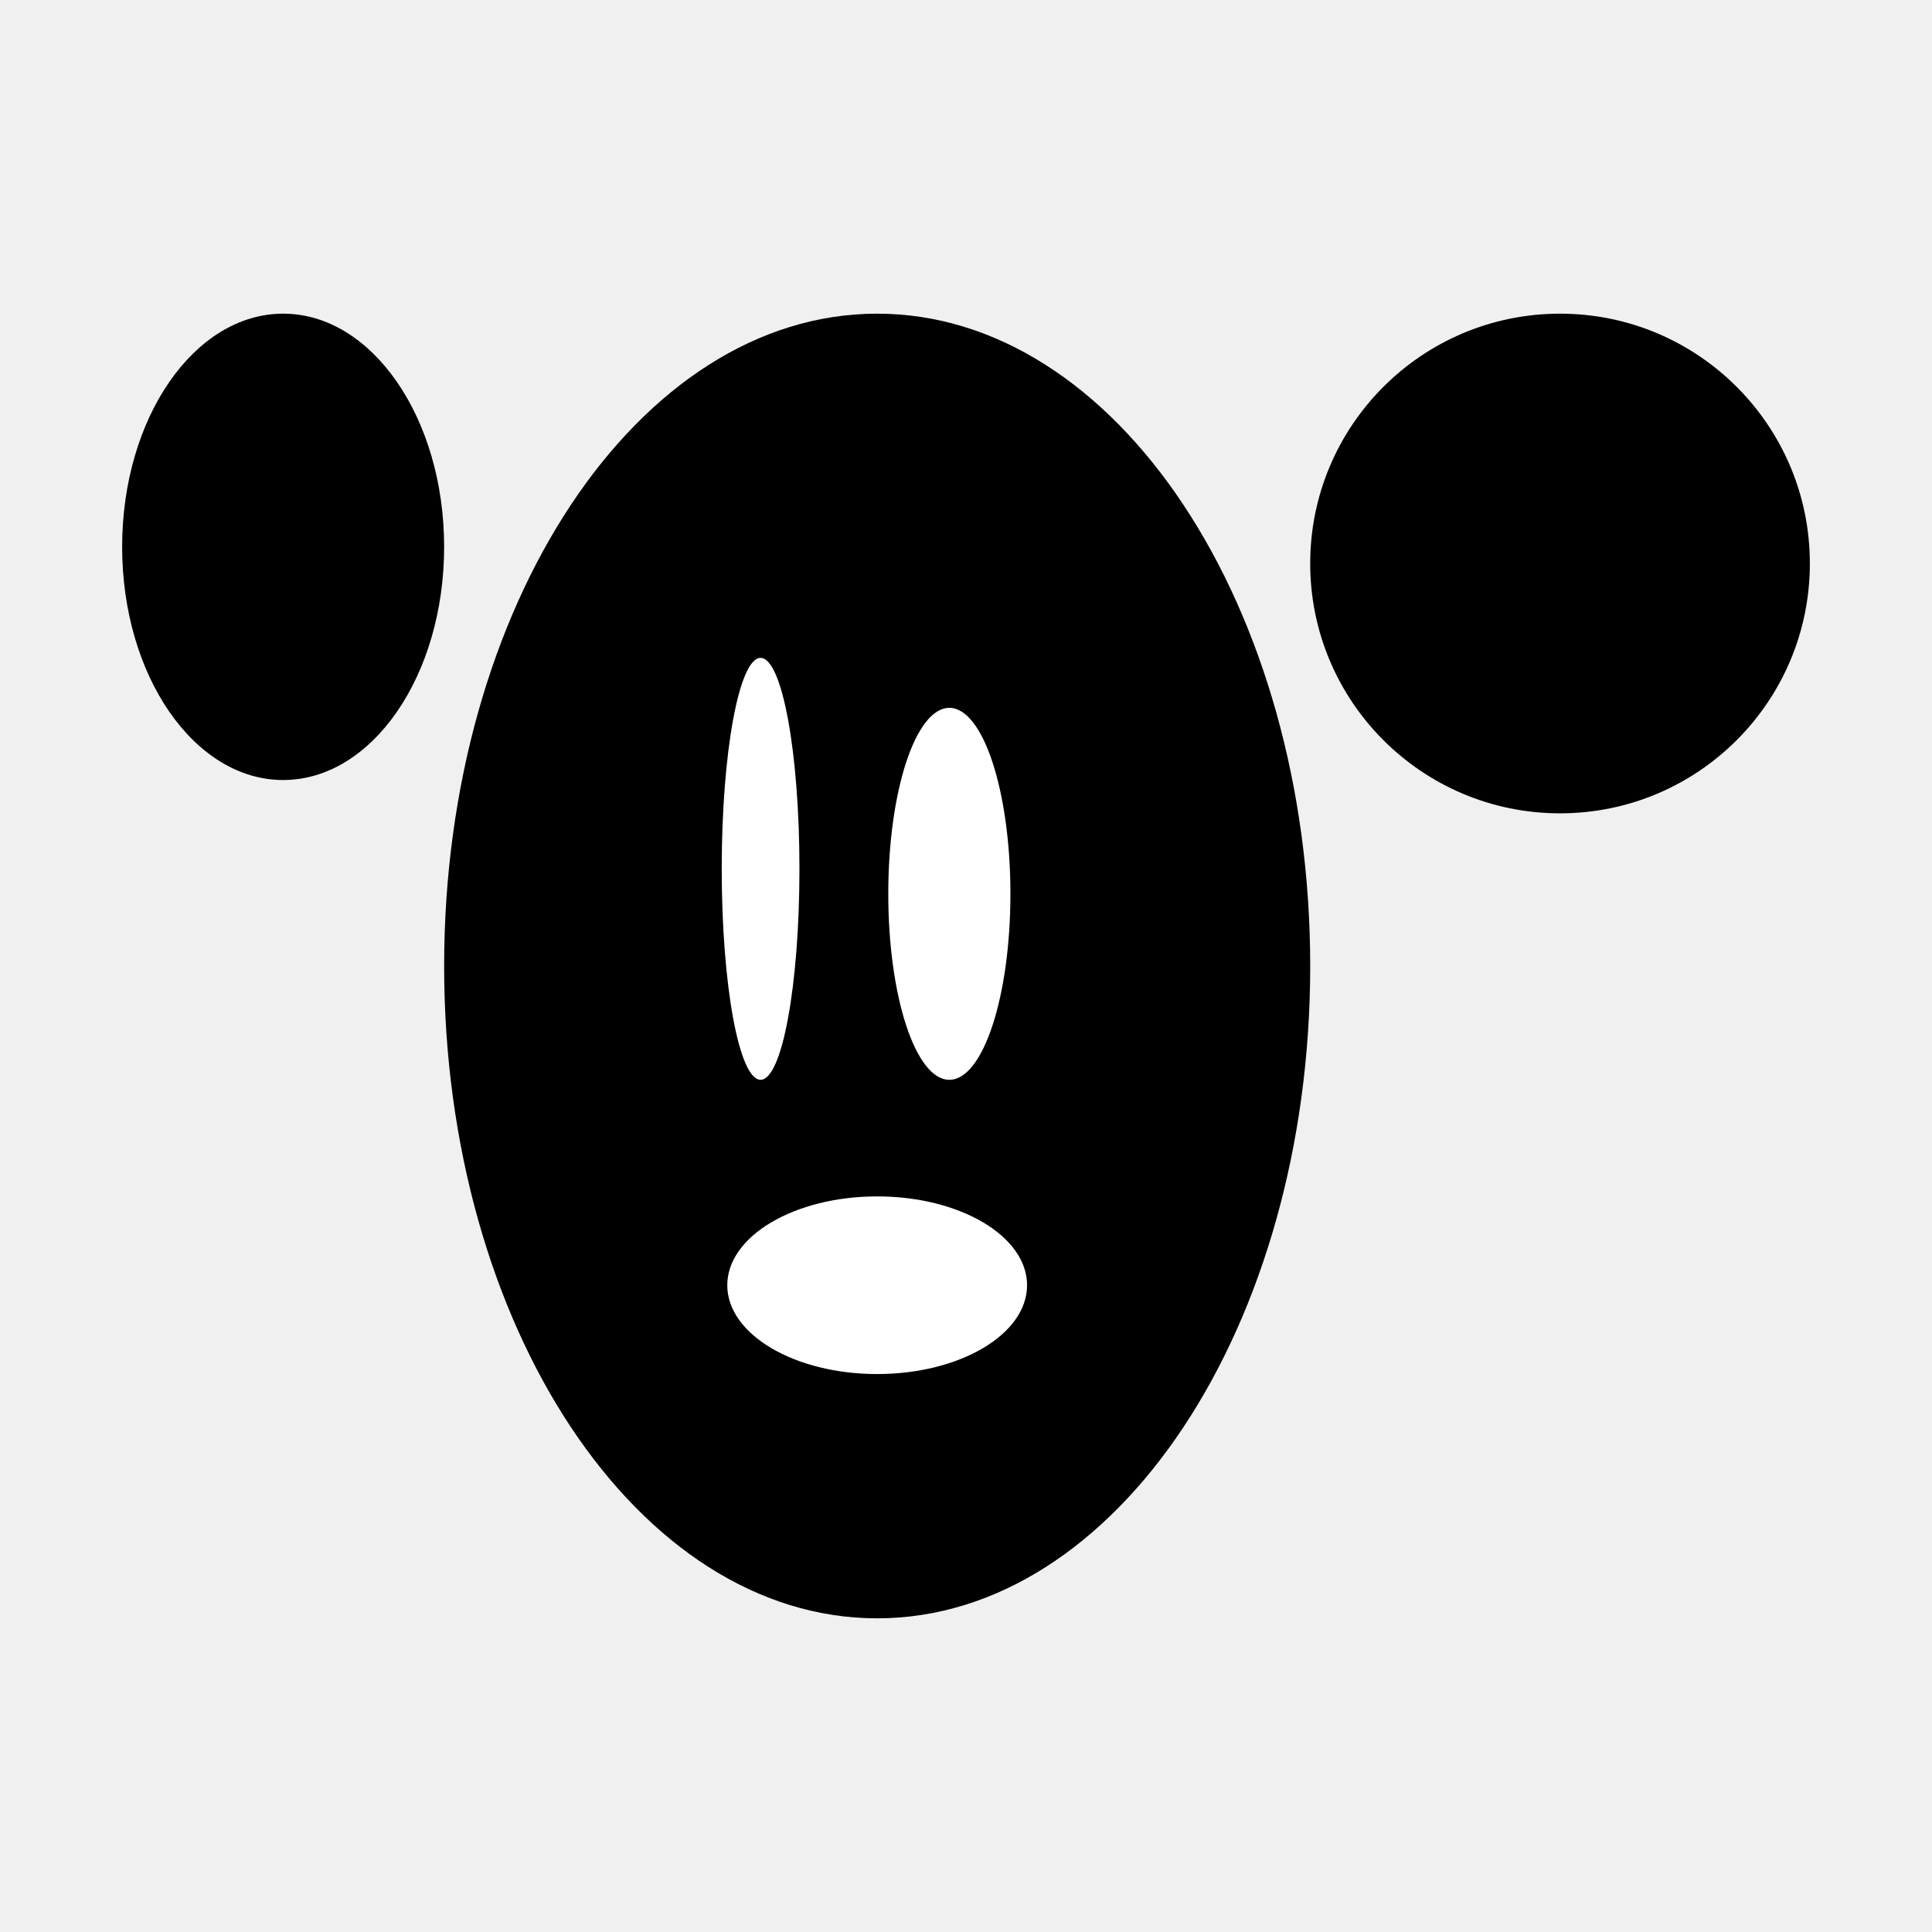
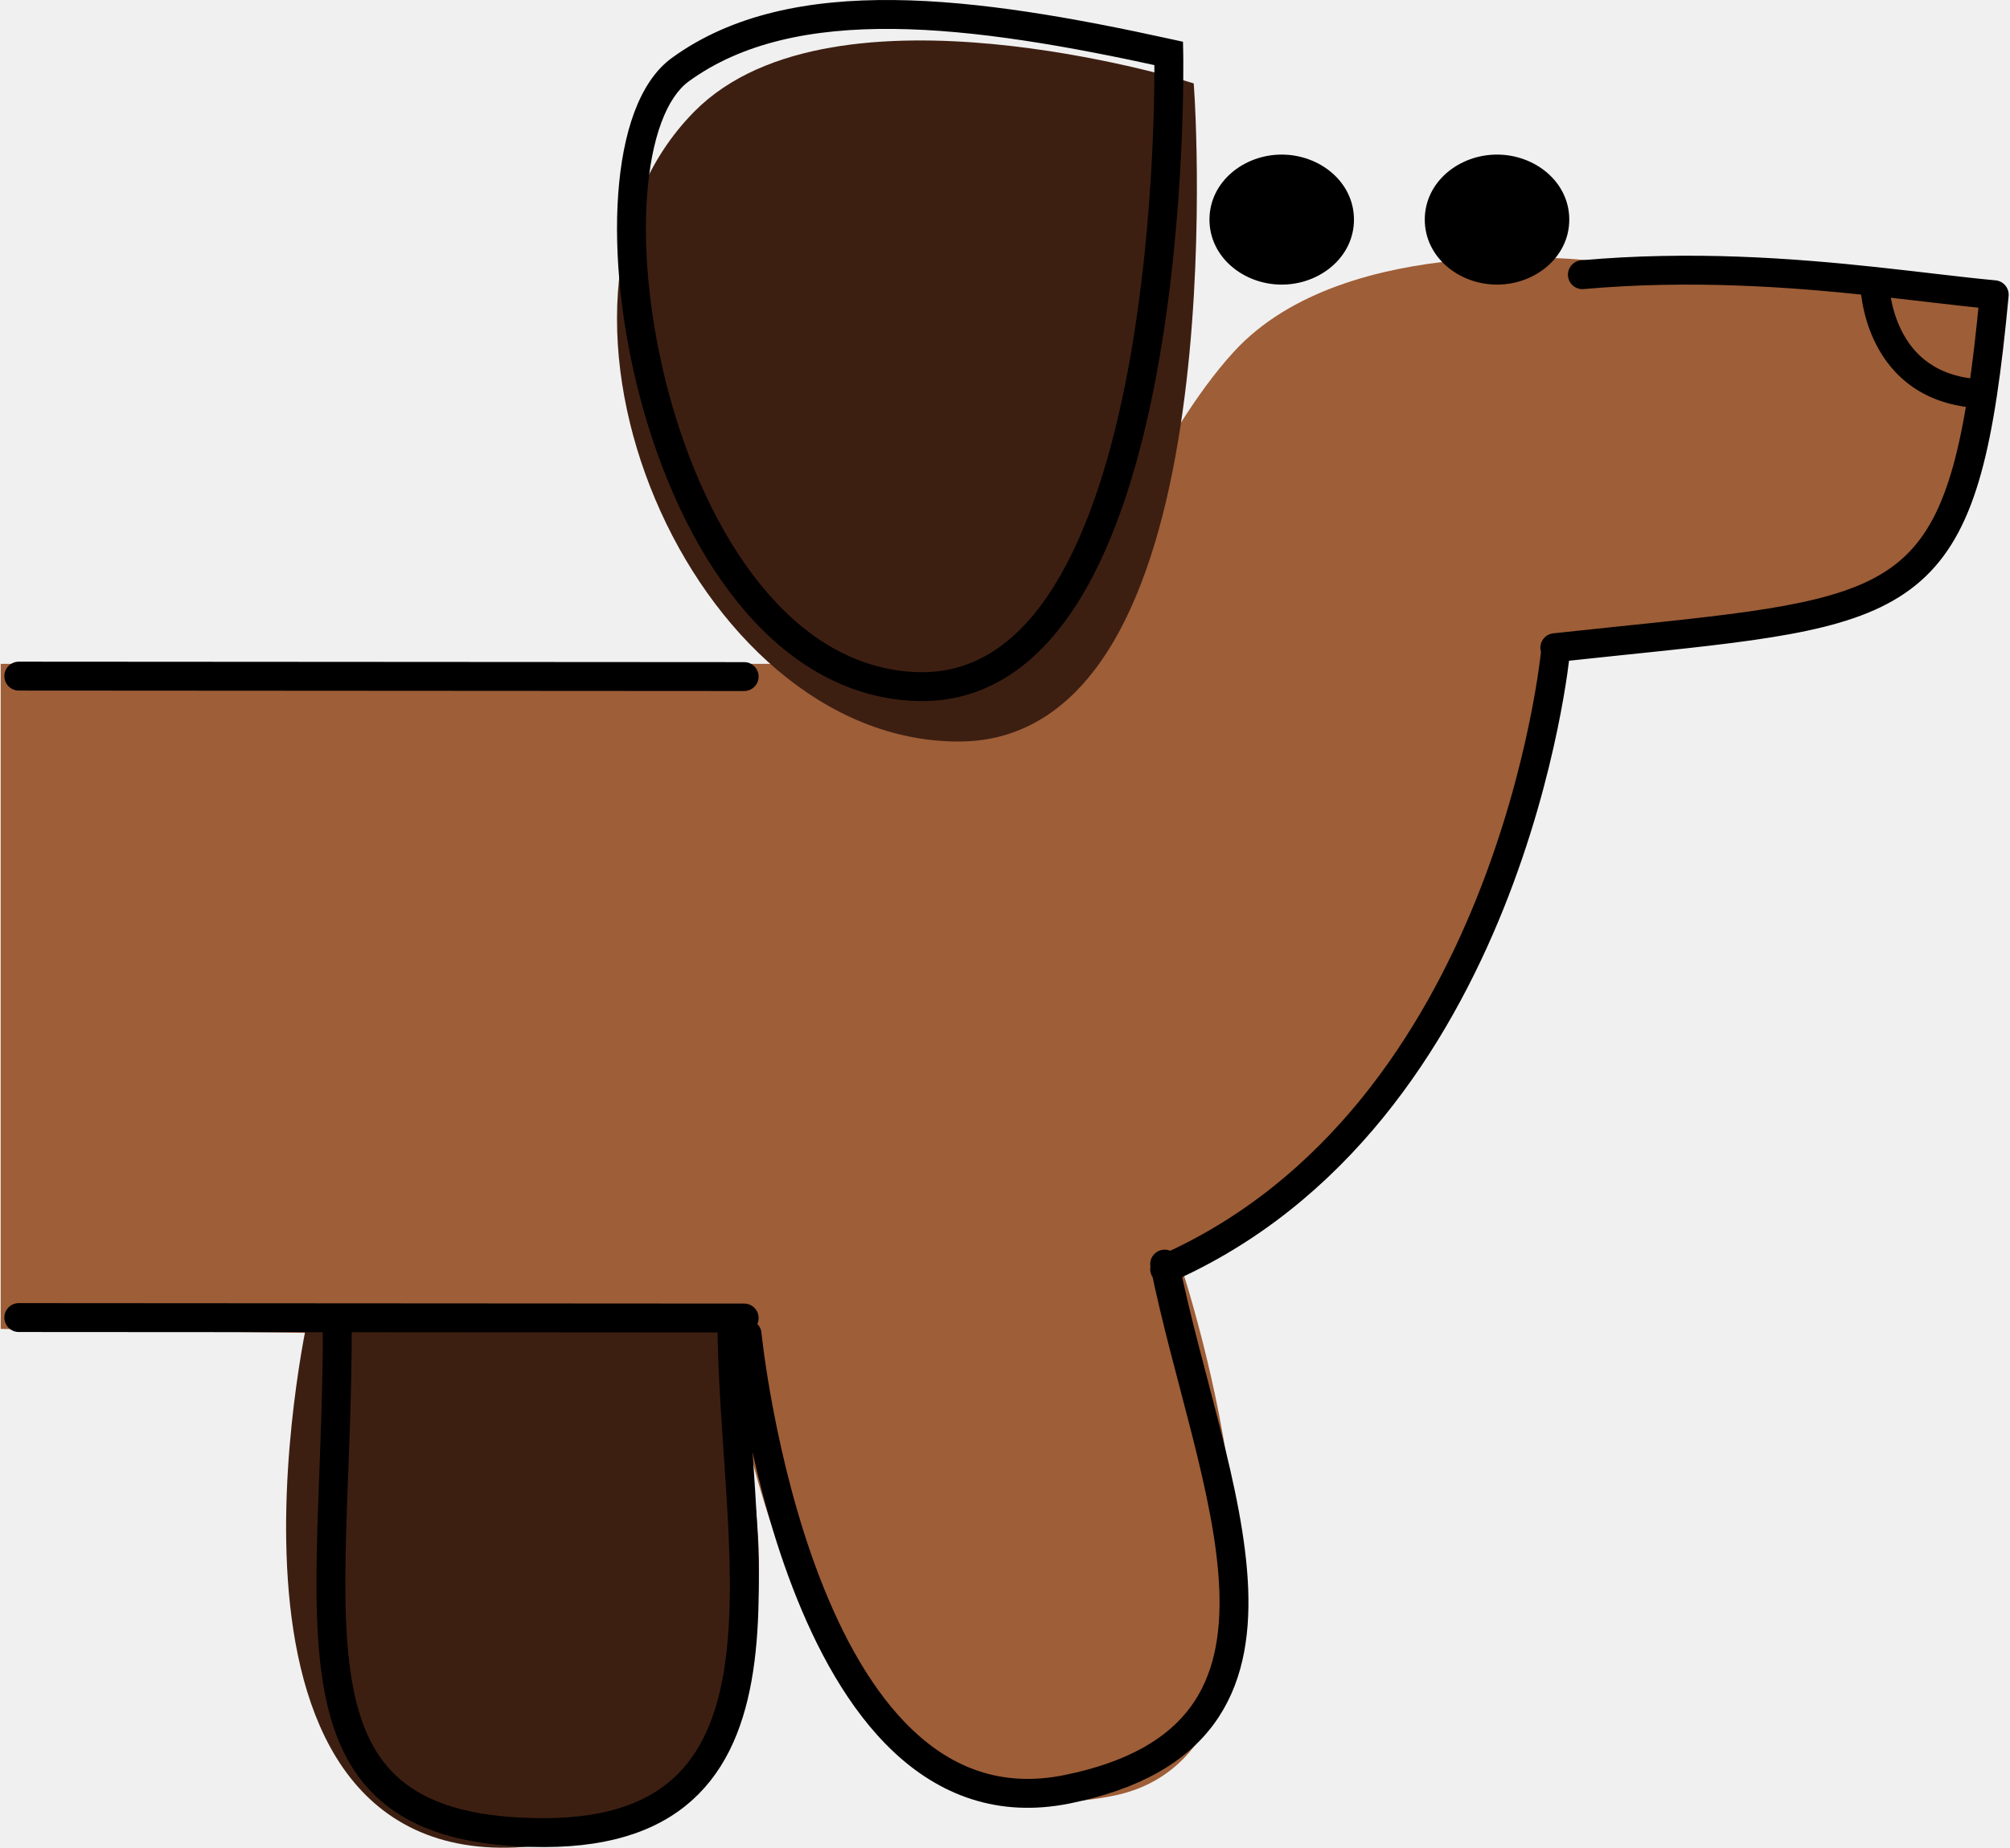
- <svg xmlns="http://www.w3.org/2000/svg" version="1.1" id="Capa_1" x="0px" y="0px" viewBox="0 0 348 348" style="enable-background:new 0 0 348 348;" xml:space="preserve">
-   <style type="text/css">
- 	.st0{fill:#FFFFFF;}
- </style>
-   <g>
-     <g>
-       <ellipse cx="158" cy="174" rx="78" ry="117.5" />
-     </g>
-     <g>
-       <ellipse cx="51" cy="98.5" rx="29" ry="42" />
-     </g>
-     <g>
-       <circle cx="281" cy="101.5" r="45" />
-     </g>
-     <ellipse class="st0" cx="158" cy="231.5" rx="27" ry="16" />
-     <ellipse class="st0" cx="137" cy="156.5" rx="7" ry="38" />
-     <ellipse class="st0" cx="171" cy="161" rx="11" ry="33.5" />
-   </g>
+ <svg xmlns="http://www.w3.org/2000/svg" width="1391" height="1279" viewBox="0 0 1391 1279" fill="none">
+   <path d="M541 469.5H10.5V910L512.5 916.5C512.5 916.5 550 1279 769.5 1233C916 1202.3 807.5 878.5 807.5 878.5C807.5 878.5 911.482 809.018 960.5 747.5C1027.19 663.8 1078 443.5 1078 443.5C1078 443.5 1292.5 416 1305.5 398.5C1356.52 362.358 1374 205 1374 205L1101.5 190.5C1101.5 190.5 934.525 169.849 861 250.5C810.453 305.945 769.5 407.5 769.5 407.5C769.5 407.5 728.255 500.593 674 514.5C620.885 528.114 541 469.5 541 469.5Z" fill="#9E5E37" stroke="#9E5E37" stroke-width="20" stroke-linecap="round" />
+   <path d="M483.397 914H222.897C222.897 914 138.397 1295.5 371.897 1267.5C605.398 1239.5 483.397 914 483.397 914Z" fill="#3D1F12" stroke="#3D1F12" stroke-width="20" stroke-linecap="round" />
+   <path d="M816.587 65.274C816.587 65.274 578.041 -7.274 487.587 84.274C362.741 210.63 486.962 504.691 664.587 503.274C845.638 501.829 816.587 65.274 816.587 65.274Z" fill="#3D1F12" stroke="#3D1F12" stroke-width="20" stroke-linecap="round" />
+   <path d="M13 912L514.997 912.314" stroke="black" stroke-width="20" stroke-linecap="round" />
+   <path d="M13 468L514.997 468.314" stroke="black" stroke-width="20" stroke-linecap="round" />
+   <path d="M233.409 915.024C234.114 1125.12 188.337 1268.65 376.693 1268.5C565.049 1268.35 506.453 1068.38 506.5 912" stroke="black" stroke-width="20" />
+   <path d="M526.951 922.514C526.407 917.018 521.51 913.004 516.014 913.549C510.518 914.093 506.504 918.99 507.049 924.486L526.951 922.514ZM738.5 1238.5L740.488 1248.3L738.5 1238.5ZM815.802 873.022C814.71 867.609 809.436 864.106 804.022 865.198C798.608 866.29 795.105 871.564 796.197 876.978L815.802 873.022ZM632.843 475.175L633.297 465.185L633.297 465.185L632.843 475.175ZM808.834 36.973L818.832 36.774L818.675 28.898L810.982 27.207L808.834 36.973ZM470.843 48.175L476.718 56.267L470.843 48.175ZM452.887 273.675L462.55 271.1L462.55 271.1L452.887 273.675ZM1094.19 180.173C1088.69 180.662 1084.63 185.518 1085.12 191.019C1085.61 196.521 1090.46 200.583 1095.97 200.094L1094.19 180.173ZM1379.17 213.958C1384.67 214.462 1389.53 210.411 1390.04 204.911C1390.54 199.411 1386.49 194.545 1380.99 194.042L1379.17 213.958ZM1390.04 204.935C1390.55 199.436 1386.51 194.561 1381.01 194.045C1375.51 193.529 1370.64 197.568 1370.12 203.067L1390.04 204.935ZM1074.92 438.391C1069.43 438.986 1065.46 443.92 1066.06 449.411C1066.65 454.901 1071.59 458.87 1077.08 458.274L1074.92 438.391ZM1370.48 282.56C1376 282.571 1380.49 278.103 1380.5 272.58C1380.51 267.058 1376.04 262.571 1370.52 262.56L1370.48 282.56ZM1086.46 451.944C1086.98 446.446 1082.94 441.567 1077.44 441.046C1071.95 440.525 1067.07 444.56 1066.55 450.058L1086.46 451.944ZM801.977 869.346C796.921 871.569 794.624 877.469 796.846 882.525C799.069 887.581 804.969 889.878 810.025 887.655L801.977 869.346ZM517 923.5C507.049 924.486 507.049 924.49 507.05 924.495C507.05 924.499 507.051 924.506 507.051 924.513C507.053 924.527 507.055 924.547 507.057 924.571C507.062 924.621 507.07 924.692 507.079 924.784C507.098 924.968 507.126 925.235 507.164 925.583C507.239 926.279 507.352 927.298 507.506 928.617C507.815 931.255 508.29 935.094 508.961 939.954C510.301 949.67 512.422 963.476 515.555 979.913C521.812 1012.74 532.148 1056.29 548.466 1098.78C564.724 1141.11 587.25 1183.28 618.346 1212.53C649.85 1242.16 690.209 1258.5 740.488 1248.3L736.512 1228.7C693.526 1237.42 659.564 1223.84 632.049 1197.96C604.128 1171.7 582.936 1132.75 567.136 1091.61C551.395 1050.62 541.331 1008.32 535.202 976.168C532.142 960.117 530.074 946.653 528.773 937.221C528.123 932.506 527.665 928.802 527.37 926.29C527.223 925.034 527.117 924.076 527.048 923.439C527.014 923.121 526.989 922.882 526.973 922.727C526.965 922.65 526.959 922.593 526.956 922.557C526.954 922.539 526.953 922.527 526.952 922.519C526.951 922.516 526.951 922.514 526.951 922.513C526.951 922.513 526.951 922.514 517 923.5ZM796.197 876.978C803.993 915.616 815.45 955.712 825.038 993.599C834.721 1031.86 842.562 1068.07 843.805 1100.43C845.047 1132.73 839.661 1160.03 824.022 1181.39C808.457 1202.64 781.576 1219.56 736.512 1228.7L740.488 1248.3C788.69 1238.52 820.745 1219.71 840.157 1193.2C859.494 1166.8 865.124 1134.34 863.791 1099.66C862.459 1065.03 854.133 1027.05 844.427 988.692C834.626 949.965 823.471 911.031 815.802 873.022L796.197 876.978ZM632.388 485.165C683.558 487.493 720.591 457.966 746.847 415.516C772.974 373.275 789.475 316.815 799.999 261.085C810.557 205.174 815.256 149.117 817.323 107.117C818.358 86.097 818.736 68.55 818.855 56.244C818.914 50.09 818.909 45.243 818.888 41.925C818.878 40.266 818.864 38.989 818.853 38.122C818.847 37.688 818.842 37.356 818.838 37.13C818.836 37.017 818.835 36.931 818.834 36.871C818.833 36.842 818.833 36.819 818.832 36.802C818.832 36.794 818.832 36.787 818.832 36.783C818.832 36.778 818.832 36.774 808.834 36.973C798.836 37.172 798.836 37.172 798.836 37.173C798.836 37.176 798.836 37.179 798.836 37.185C798.836 37.196 798.836 37.213 798.837 37.237C798.838 37.286 798.839 37.361 798.841 37.463C798.844 37.667 798.849 37.976 798.854 38.387C798.865 39.209 798.879 40.438 798.889 42.048C798.908 45.268 798.914 50.009 798.855 56.051C798.739 68.136 798.367 85.416 797.348 106.134C795.306 147.612 790.674 202.682 780.346 257.374C769.984 312.247 754.043 365.862 729.838 404.995C705.762 443.92 674.573 467.064 633.297 465.185L632.388 485.165ZM476.718 56.267C513.526 29.54 561.684 19.436 618.362 20.024C675.026 20.613 739.06 31.867 806.686 46.74L810.982 27.207C743.116 12.281 677.404 0.636 618.57 0.025C559.751 -0.586 506.659 9.81 464.967 40.083L476.718 56.267ZM464.967 40.083C453.181 48.641 444.707 62.178 438.824 78.113C432.907 94.141 429.317 113.375 427.818 134.404C424.818 176.47 430.096 226.989 443.224 276.25L462.55 271.1C449.902 223.642 444.948 175.358 447.767 135.827C449.177 116.058 452.508 98.795 457.586 85.04C462.7 71.19 469.296 61.656 476.718 56.267L464.967 40.083ZM443.224 276.25C456.914 327.616 479.334 378.342 510.554 416.978C541.83 455.683 582.526 482.895 632.388 485.165L633.297 465.185C590.844 463.253 555.011 440.174 526.111 404.408C497.155 368.575 475.756 320.651 462.55 271.1L443.224 276.25ZM917 152C917 164.595 904.865 177 887 177V197C913.318 197 937 178.065 937 152H917ZM887 177C869.135 177 857 164.595 857 152H837C837 178.065 860.682 197 887 197V177ZM857 152C857 139.405 869.135 127 887 127V107C860.682 107 837 125.935 837 152H857ZM887 127C904.865 127 917 139.405 917 152H937C937 125.935 913.318 107 887 107V127ZM1066 152C1066 164.595 1053.86 177 1036 177V197C1062.32 197 1086 178.065 1086 152H1066ZM1036 177C1018.14 177 1006 164.595 1006 152H986C986 178.065 1009.68 197 1036 197V177ZM1006 152C1006 139.405 1018.14 127 1036 127V107C1009.68 107 986 125.935 986 152H1006ZM1036 127C1053.86 127 1066 139.405 1066 152H1086C1086 125.935 1062.32 107 1036 107V127ZM1095.97 200.094C1170.27 193.483 1239.09 198.618 1296.2 204.741L1298.34 184.855C1240.75 178.681 1170.42 173.39 1094.19 180.173L1095.97 200.094ZM1296.2 204.741C1327.51 208.097 1356.01 211.839 1379.17 213.958L1380.99 194.042C1357.9 191.929 1330.46 188.299 1298.34 184.855L1296.2 204.741ZM1370.12 203.067C1367.71 228.757 1365.14 251.295 1362.13 271.129L1381.9 274.129C1384.99 253.779 1387.61 230.83 1390.04 204.935L1370.12 203.067ZM1362.13 271.129C1356.15 310.549 1348.54 338.598 1337.6 359.166C1326.86 379.335 1312.75 392.605 1292.85 402.228C1272.51 412.057 1245.9 418.197 1209.97 423.323C1174.04 428.448 1130.03 432.416 1074.92 438.391L1077.08 458.274C1131.63 452.36 1176.42 448.31 1212.79 443.123C1249.15 437.937 1278.31 431.47 1301.55 420.235C1325.22 408.794 1342.49 392.541 1355.25 368.564C1367.8 344.985 1375.82 314.265 1381.9 274.129L1362.13 271.129ZM1297.27 194.715C1287.27 194.72 1287.27 194.72 1287.27 194.72C1287.27 194.72 1287.27 194.72 1287.27 194.721C1287.27 194.721 1287.27 194.721 1287.27 194.721C1287.27 194.721 1287.27 194.721 1287.27 194.722C1287.27 194.722 1287.27 194.723 1287.27 194.723C1287.27 194.724 1287.27 194.725 1287.27 194.726C1287.27 194.728 1287.27 194.73 1287.27 194.733C1287.27 194.737 1287.27 194.742 1287.27 194.748C1287.27 194.759 1287.27 194.772 1287.27 194.786C1287.27 194.816 1287.27 194.852 1287.27 194.895L1307.27 194.7C1307.27 194.689 1307.27 194.683 1307.27 194.685C1307.27 194.685 1307.27 194.688 1307.27 194.692C1307.27 194.694 1307.27 194.696 1307.27 194.699C1307.27 194.701 1307.27 194.702 1307.27 194.704C1307.27 194.705 1307.27 194.706 1307.27 194.707C1307.27 194.707 1307.27 194.707 1307.27 194.708C1307.27 194.708 1307.27 194.708 1307.27 194.709C1307.27 194.709 1307.27 194.709 1307.27 194.709C1307.27 194.709 1307.27 194.709 1307.27 194.709C1307.27 194.709 1307.27 194.709 1297.27 194.715ZM1287.27 194.896C1287.29 196.84 1287.69 217.422 1298.25 238.221C1309.16 259.719 1330.84 281.041 1371.63 282.621L1372.4 262.636C1339.89 261.377 1324.21 245.179 1316.08 229.168C1307.6 212.458 1307.28 195.545 1307.27 194.7L1287.27 194.896ZM1371.63 282.621C1371.71 282.625 1371.75 282.626 1371.76 282.627C1371.77 282.627 1371.75 282.626 1371.72 282.625C1371.7 282.624 1371.67 282.622 1371.62 282.618C1371.59 282.617 1371.46 282.608 1371.28 282.59C1371.23 282.585 1371.16 282.577 1371.07 282.566C1370.98 282.556 1370.83 282.536 1370.65 282.505C1370.56 282.49 1370.36 282.453 1370.25 282.43C1370.1 282.397 1369.74 282.309 1369.53 282.25C1369.21 282.153 1368.37 281.839 1367.86 281.604C1366.9 281.064 1364.29 278.637 1363.06 276.484C1362.3 272.482 1364.54 266.326 1366.41 264.561C1367.36 263.946 1368.91 263.233 1369.46 263.054C1369.78 262.963 1370.33 262.837 1370.55 262.796C1370.7 262.769 1370.97 262.73 1371.09 262.715C1371.33 262.686 1371.52 262.672 1371.61 262.665C1371.72 262.658 1371.81 262.654 1371.87 262.651C1372.06 262.643 1372.21 262.643 1372.24 262.642C1372.29 262.642 1372.33 262.642 1372.35 262.643C1372.4 262.643 1372.43 262.644 1372.39 262.643C1372.25 262.64 1371.92 262.631 1371.57 262.619C1371.4 262.613 1371.24 262.608 1371.11 262.602C1370.95 262.596 1370.89 262.593 1370.9 262.593C1370.9 262.594 1370.93 262.595 1370.98 262.599C1371.01 262.601 1371.12 262.609 1371.28 262.626C1371.36 262.634 1371.53 262.653 1371.74 262.686C1371.85 262.703 1372.04 262.733 1372.26 262.781C1372.38 262.805 1372.54 262.84 1372.72 262.888C1372.9 262.934 1373.16 263.008 1373.47 263.117C1373.61 263.164 1373.9 263.276 1374.06 263.341C1374.25 263.424 1374.68 263.623 1374.91 263.741C1375.19 263.898 1375.82 264.291 1376.16 264.532C1376.59 264.868 1377.51 265.738 1377.98 266.286C1378.55 267.058 1379.54 268.988 1379.91 270.148C1380.15 271.524 1380.05 274.305 1379.71 275.657C1379.28 276.77 1378.18 278.598 1377.58 279.321C1377.08 279.825 1376.13 280.622 1375.69 280.928C1375.34 281.144 1374.7 281.495 1374.42 281.634C1374.19 281.738 1373.76 281.911 1373.57 281.982C1373.13 282.138 1372.77 282.233 1372.54 282.287C1372.31 282.344 1372.11 282.383 1371.96 282.409C1371.82 282.435 1371.69 282.454 1371.59 282.468C1371.4 282.494 1371.25 282.51 1371.15 282.519C1371.05 282.529 1370.97 282.535 1370.91 282.539C1370.79 282.548 1370.69 282.552 1370.64 282.554C1370.54 282.558 1370.47 282.559 1370.45 282.559C1370.41 282.56 1370.41 282.56 1370.48 282.56L1370.52 262.56C1370.41 262.56 1370.27 262.56 1370.14 262.562C1370.07 262.563 1369.96 262.565 1369.83 262.57C1369.77 262.573 1369.66 262.578 1369.53 262.587C1369.44 262.593 1369.17 262.612 1368.82 262.661C1368.66 262.683 1368.31 262.736 1367.86 262.842C1367.64 262.896 1367.28 262.992 1366.84 263.148C1366.65 263.219 1366.22 263.392 1365.99 263.496C1365.7 263.635 1365.07 263.986 1364.72 264.203C1364.28 264.508 1363.33 265.305 1362.83 265.81C1362.23 266.533 1361.13 268.362 1360.69 269.475C1360.36 270.826 1360.26 273.607 1360.5 274.983C1360.86 276.144 1361.86 278.074 1362.42 278.846C1362.9 279.394 1363.82 280.264 1364.25 280.6C1364.59 280.842 1365.22 281.235 1365.5 281.392C1366.12 281.723 1366.65 281.918 1366.93 282.017C1367.25 282.126 1367.51 282.2 1367.69 282.246C1367.88 282.294 1368.03 282.329 1368.15 282.354C1368.38 282.402 1368.57 282.433 1368.68 282.45C1368.9 282.485 1369.08 282.505 1369.16 282.513C1369.34 282.532 1369.49 282.543 1369.55 282.548C1369.63 282.553 1369.7 282.557 1369.75 282.56C1370.07 282.579 1370.56 282.596 1370.91 282.608C1371.29 282.621 1371.7 282.633 1371.94 282.638C1372 282.639 1372.09 282.641 1372.19 282.642C1372.22 282.642 1372.27 282.643 1372.33 282.642C1372.36 282.642 1372.52 282.642 1372.72 282.633C1372.78 282.631 1372.87 282.626 1372.98 282.619C1373.07 282.612 1373.26 282.598 1373.5 282.569C1373.62 282.554 1373.89 282.515 1374.04 282.488C1374.26 282.447 1374.81 282.321 1375.14 282.23C1375.68 282.051 1377.23 281.338 1378.19 280.723C1380.05 278.958 1382.29 272.802 1381.53 268.8C1380.3 266.647 1377.69 264.22 1376.73 263.679C1376.22 263.445 1375.39 263.131 1375.07 263.033C1374.86 262.975 1374.49 262.886 1374.34 262.853C1374.23 262.831 1374.03 262.794 1373.94 262.779C1373.62 262.724 1373.36 262.698 1373.3 262.692C1373.12 262.674 1372.98 262.665 1372.95 262.663C1372.89 262.659 1372.85 262.656 1372.82 262.655C1372.76 262.652 1372.7 262.649 1372.67 262.647C1372.59 262.644 1372.5 262.64 1372.4 262.636L1371.63 282.621ZM1076.5 451.001C1066.55 450.058 1066.55 450.056 1066.55 450.055C1066.55 450.056 1066.55 450.057 1066.55 450.059C1066.55 450.064 1066.54 450.074 1066.54 450.089C1066.54 450.119 1066.53 450.168 1066.53 450.236C1066.51 450.373 1066.49 450.585 1066.46 450.872C1066.4 451.446 1066.31 452.317 1066.17 453.469C1065.9 455.772 1065.46 459.197 1064.82 463.612C1063.55 472.445 1061.45 485.233 1058.19 500.929C1051.67 532.342 1040.51 575.297 1021.97 621.462C984.807 714 918.563 818.096 801.977 869.346L810.025 887.655C933.438 833.405 1002.44 723.751 1040.53 628.915C1059.62 581.393 1071.08 537.253 1077.78 504.995C1081.13 488.855 1083.29 475.663 1084.62 466.474C1085.28 461.879 1085.74 458.283 1086.03 455.818C1086.18 454.585 1086.28 453.635 1086.35 452.984C1086.38 452.659 1086.41 452.408 1086.43 452.234C1086.44 452.147 1086.44 452.079 1086.45 452.031C1086.45 452.007 1086.45 451.987 1086.45 451.973C1086.45 451.966 1086.46 451.958 1086.46 451.955C1086.46 451.949 1086.46 451.944 1076.5 451.001Z" fill="black" />
+   <ellipse cx="1037" cy="150" rx="33" ry="32" fill="black" />
+   <ellipse cx="885" cy="155" rx="33" ry="32" fill="black" />
</svg>
